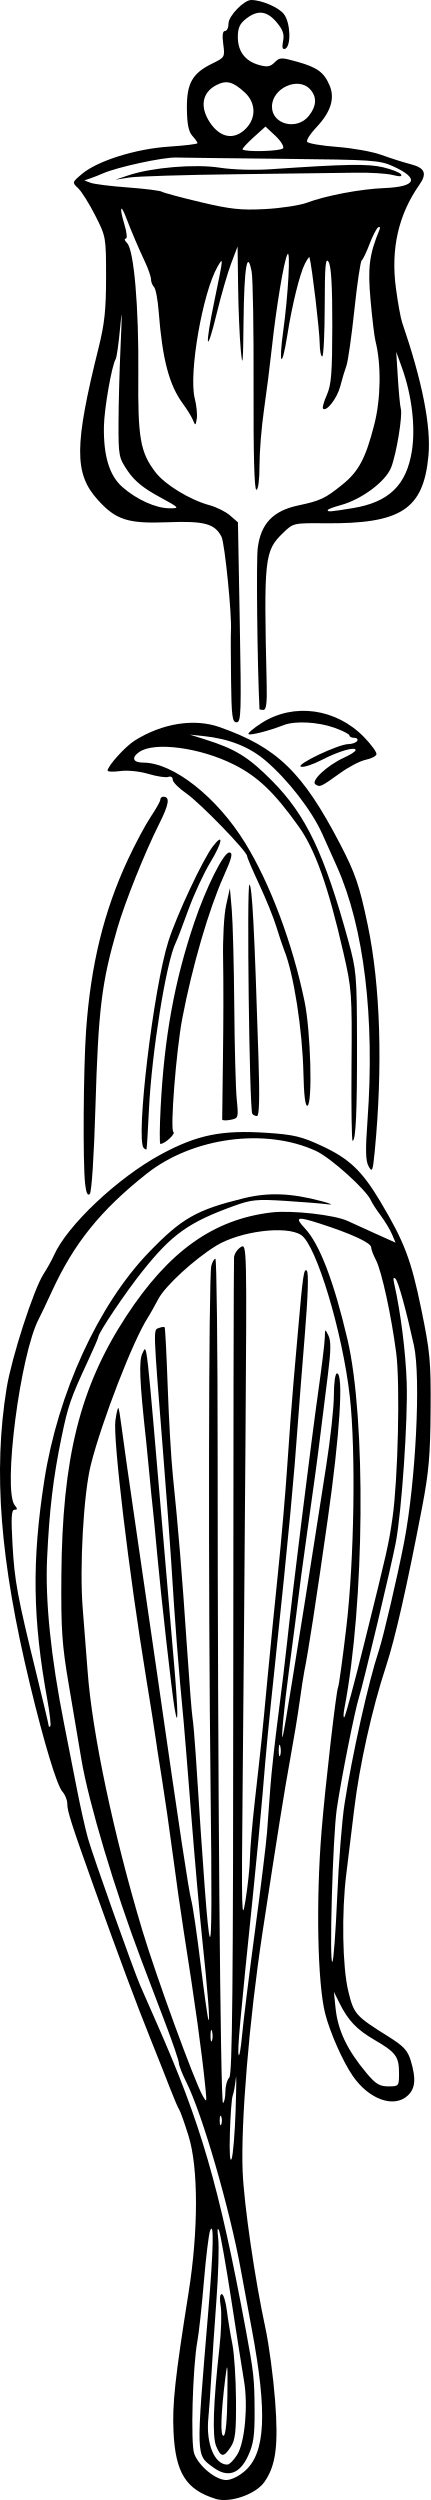
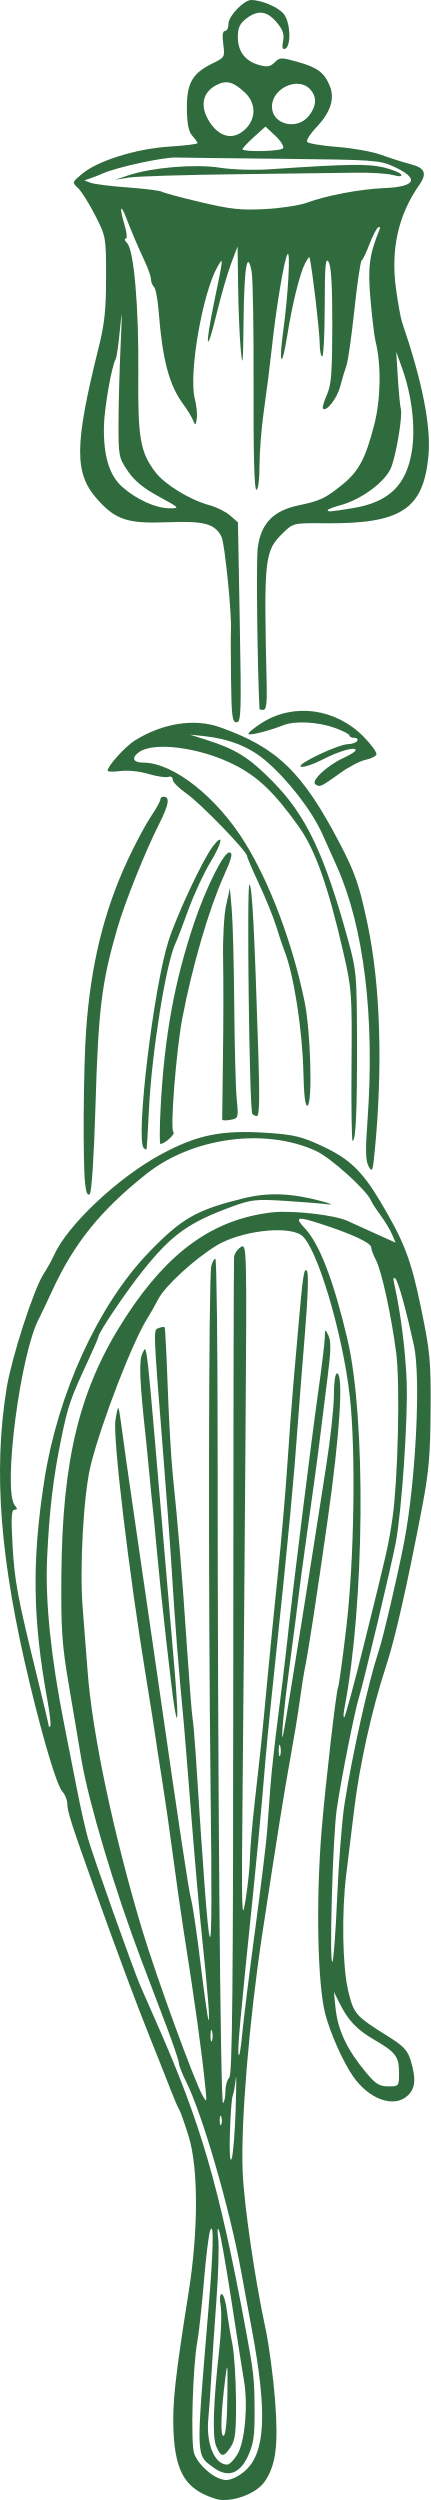
<svg xmlns="http://www.w3.org/2000/svg" width="36.756mm" height="213.363mm" viewBox="0 0 36.756 213.363" version="1.1" id="svg1277">
  <defs id="defs1271" />
  <g id="layer1" transform="translate(-133.8429,26.17338)">
-     <path style="fill:#000000;stroke-width:0.265" d="m 152.245,187.091 c -2.524,-0.782 -3.424,-2.21 -3.593,-5.701 -0.115,-2.377 0.128,-4.626 1.286,-11.906 0.842,-5.294 0.841,-10.642 -0.002,-13.361 -0.339,-1.091 -0.698,-2.103 -0.798,-2.249 -0.101,-0.146 -0.434,-0.919 -0.742,-1.72 -0.307,-0.8 -1.062,-2.705 -1.676,-4.233 -1.219,-3.031 -2.731,-7.085 -4.786,-12.832 -2.003,-5.602 -2.348,-6.678 -2.348,-7.313 0,-0.321 -0.187,-0.79 -0.416,-1.042 -0.467,-0.517 -1.566,-4.148 -2.777,-9.177 -2.548,-10.583 -3.141,-18.123 -1.985,-25.257 0.42,-2.596 2.302,-8.418 3.145,-9.73 0.327,-0.509 0.725,-1.224 0.884,-1.587 1.112,-2.544 5.457,-6.647 9.149,-8.639 3.099,-1.672 5.181,-2.094 9.058,-1.834 2.273,0.152 2.944,0.313 4.68,1.123 2.327,1.085 3.41,2.114 4.966,4.72 2.054,3.441 2.633,4.958 3.498,9.163 0.765,3.717 0.834,4.463 0.805,8.696 -0.026,3.788 -0.156,5.28 -0.715,8.202 -1.306,6.824 -2.312,11.258 -3.088,13.616 -1.194,3.626 -2.269,8.454 -2.72,12.219 -0.224,1.871 -0.527,4.354 -0.673,5.518 -0.409,3.273 -0.33,7.937 0.171,10 0.475,1.957 0.608,2.108 3.414,3.866 1.319,0.827 1.655,1.188 1.918,2.066 0.465,1.551 0.393,2.367 -0.26,2.976 -1.175,1.094 -3.31,0.33 -4.693,-1.681 -0.845,-1.229 -1.945,-3.715 -2.353,-5.32 -0.655,-2.578 -0.793,-9.622 -0.305,-15.61 0.308,-3.778 1.253,-11.988 1.409,-12.241 0.067,-0.108 0.382,-2.398 0.7,-5.09 0.679,-5.743 0.821,-15.079 0.301,-19.711 -0.618,-5.495 -2.862,-12.947 -4.154,-13.793 -1.27,-0.832 -5.228,-0.33 -7.26,0.92 -1.863,1.147 -4.325,3.41 -4.916,4.518 -0.355,0.666 -0.762,1.39 -0.905,1.609 -1.245,1.904 -3.937,8.85 -4.87,12.568 -0.622,2.476 -0.975,8.795 -0.688,12.303 0.137,1.673 0.323,4.055 0.413,5.292 0.382,5.258 2.218,13.963 4.659,22.093 1.188,3.956 4.428,12.846 5.16,14.155 0.347,0.621 0.361,0.58 0.237,-0.661 -0.316,-3.149 -0.847,-6.972 -1.871,-13.494 -0.229,-1.455 -0.642,-4.372 -0.92,-6.482 -0.277,-2.11 -0.698,-5.027 -0.934,-6.482 -0.237,-1.455 -0.481,-3.042 -0.544,-3.526 -0.063,-0.484 -0.419,-2.746 -0.793,-5.027 -1.482,-9.056 -2.84,-20.442 -2.621,-21.965 0.091,-0.632 0.205,-1.108 0.253,-1.058 0.048,0.05 0.167,0.745 0.264,1.546 0.097,0.8 0.647,4.67 1.223,8.599 0.575,3.929 1.396,9.585 1.825,12.568 1.929,13.437 2.686,18.454 2.914,19.315 0.135,0.509 0.491,2.95 0.792,5.424 0.301,2.474 0.602,4.617 0.669,4.763 0.159,0.344 -0.064,-2.529 -0.543,-7.011 -0.21,-1.965 -0.626,-6.668 -0.924,-10.451 -0.298,-3.784 -0.588,-7.355 -0.644,-7.938 -0.453,-4.704 -0.731,-8.275 -1.08,-13.891 -0.086,-1.382 -0.378,-5.312 -0.649,-8.731 -0.89,-11.226 -0.876,-10.835 -0.404,-11.016 0.232,-0.089 0.461,-0.118 0.507,-0.063 0.047,0.054 0.165,2.361 0.263,5.126 0.098,2.765 0.294,6.154 0.437,7.53 0.458,4.434 0.792,8.481 1.18,14.298 0.209,3.129 0.431,5.986 0.495,6.35 0.063,0.364 0.188,1.793 0.277,3.175 1.286,20.003 1.476,20.44 1.268,2.91 -0.204,-17.207 -0.168,-43.711 0.061,-44.624 0.086,-0.341 0.243,-0.62 0.349,-0.62 0.106,-1.3e-5 0.193,7.531 0.193,16.735 0,26.761 0.238,55.462 0.458,55.326 0.112,-0.069 0.203,-0.511 0.203,-0.983 0,-0.472 0.149,-1.006 0.331,-1.189 0.261,-0.261 0.333,-7.611 0.341,-34.912 0.006,-19.019 0.035,-34.82 0.066,-35.112 0.031,-0.292 0.29,-0.678 0.576,-0.857 0.516,-0.322 0.519,-0.177 0.399,16.671 -0.067,9.348 -0.174,22.473 -0.24,29.167 -0.106,10.938 -0.082,11.943 0.242,9.922 0.198,-1.237 0.37,-2.863 0.381,-3.613 0.011,-0.75 0.2,-2.953 0.419,-4.895 0.558,-4.933 0.605,-5.387 1.05,-10.145 0.218,-2.328 0.631,-6.496 0.919,-9.26 0.288,-2.765 0.649,-6.932 0.802,-9.26 0.153,-2.328 0.394,-5.543 0.535,-7.144 0.141,-1.601 0.314,-3.565 0.383,-4.366 0.403,-4.666 0.498,-5.309 0.743,-5.064 0.168,0.168 0.108,2.094 -0.171,5.505 -0.236,2.886 -0.492,6.14 -0.569,7.231 -0.355,5.034 -0.816,9.912 -1.977,20.902 -0.595,5.631 -0.688,6.601 -1.064,11.113 -0.152,1.819 -0.509,5.569 -0.794,8.334 -1.136,11.014 -1.349,13.38 -1.247,13.825 0.058,0.255 0.193,-0.49 0.299,-1.654 0.106,-1.164 0.599,-5.153 1.096,-8.864 0.497,-3.711 0.963,-7.521 1.035,-8.467 0.072,-0.946 0.2,-2.672 0.283,-3.836 0.083,-1.164 0.384,-3.903 0.669,-6.085 0.285,-2.183 0.63,-5.04 0.767,-6.35 0.39,-3.727 2.081,-17.332 2.665,-21.437 0.29,-2.04 0.535,-4.064 0.545,-4.498 0.018,-0.774 0.023,-0.777 0.314,-0.172 0.221,0.46 0.209,1.297 -0.047,3.307 -0.189,1.48 -0.444,3.525 -0.568,4.543 -0.279,2.305 -0.637,4.968 -1.175,8.731 -0.39,2.734 -0.667,4.824 -1.05,7.937 -0.09,0.728 -0.331,2.573 -0.537,4.101 -0.411,3.057 -0.704,6.179 -0.52,5.556 0.064,-0.218 0.419,-2.302 0.788,-4.63 0.369,-2.328 0.846,-5.305 1.06,-6.615 0.214,-1.31 0.571,-3.572 0.794,-5.027 0.223,-1.455 0.701,-4.515 1.061,-6.799 0.36,-2.284 0.655,-4.993 0.655,-6.019 0,-1.068 0.113,-1.866 0.265,-1.866 0.577,0 0.247,5.177 -0.798,12.513 -0.984,6.913 -1.655,11.268 -1.987,12.887 -0.074,0.364 -0.257,1.554 -0.407,2.646 -0.149,1.091 -0.502,3.235 -0.784,4.763 -0.472,2.558 -1.145,6.775 -2.387,14.949 -1.13,7.436 -1.859,16.237 -1.688,20.373 0.117,2.82 1.049,9.223 1.945,13.361 0.299,1.382 0.67,4.159 0.824,6.171 0.294,3.844 0.067,5.564 -0.919,6.958 -0.745,1.053 -2.945,1.812 -4.161,1.436 z m 2.501,-2.381 c 1.753,-1.54 1.921,-4.93 0.596,-12.051 -0.379,-2.037 -0.797,-4.299 -0.929,-5.027 -0.957,-5.287 -3.298,-13.365 -4.663,-16.095 -0.352,-0.703 -0.639,-1.437 -0.639,-1.63 0,-0.193 -0.49,-1.642 -1.088,-3.219 -0.598,-1.577 -1.54,-4.059 -2.093,-5.514 -2.276,-5.995 -4.532,-13.537 -5.142,-17.198 -0.218,-1.31 -0.701,-4.167 -1.072,-6.35 -0.583,-3.431 -0.67,-4.686 -0.636,-9.26 0.073,-10.11 1.579,-16.151 5.534,-22.204 3.617,-5.536 7.424,-8.26 12.374,-8.856 1.736,-0.209 5.422,0.202 6.539,0.73 0.293,0.138 1.33,0.61 2.304,1.049 l 1.771,0.797 -0.299,-0.707 c -0.164,-0.389 -0.604,-1.118 -0.977,-1.622 -0.373,-0.503 -0.738,-1.065 -0.81,-1.247 -0.351,-0.88 -3.433,-3.665 -4.704,-4.251 -4.331,-1.998 -10.53,-1.163 -14.454,1.945 -3.929,3.113 -6.193,5.922 -8.079,10.024 -0.468,1.019 -0.968,2.07 -1.11,2.335 -1.594,2.981 -3.107,14.685 -2.061,15.945 0.239,0.288 0.232,0.373 -0.028,0.373 -0.263,0 -0.301,0.652 -0.169,2.977 0.177,3.131 0.404,4.357 2.063,11.124 0.563,2.298 1.025,4.253 1.025,4.344 0,0.091 0.061,0.104 0.135,0.03 0.074,-0.074 -0.037,-1.076 -0.246,-2.227 -1.262,-6.929 -1.332,-11.881 -0.263,-18.761 1.155,-7.435 4.618,-14.991 8.914,-19.447 2.817,-2.922 4.066,-3.634 8.111,-4.626 2.106,-0.516 4.042,-0.443 6.633,0.249 0.828,0.221 1.056,0.337 0.529,0.268 -0.509,-0.067 -2.144,-0.198 -3.632,-0.293 -2.41,-0.153 -2.887,-0.106 -4.366,0.429 -3.867,1.4 -5.291,2.414 -7.802,5.56 -1.458,1.826 -3.78,5.283 -3.78,5.627 0,0.08 -0.406,1.02 -0.902,2.088 -1.469,3.163 -1.681,3.778 -2.241,6.494 -0.707,3.433 -1.034,6.176 -1.226,10.299 -0.17,3.641 0.322,8.443 1.447,14.121 0.303,1.528 0.794,4.028 1.091,5.556 0.297,1.528 0.724,3.433 0.949,4.233 0.414,1.477 3.837,11.115 4.463,12.568 0.188,0.437 0.817,1.869 1.397,3.184 3.786,8.577 5.317,13.843 7.609,26.185 0.683,3.678 0.738,4.174 0.752,6.879 0.012,2.162 -0.089,2.871 -0.551,3.876 -0.718,1.563 -1.743,1.906 -2.974,0.996 -1.495,-1.106 -1.482,-0.677 -0.426,-13.338 0.44,-5.276 0.496,-7.731 0.156,-6.879 -0.116,0.291 -0.356,2.256 -0.533,4.366 -0.177,2.11 -0.424,4.374 -0.547,5.03 -0.409,2.171 -0.598,8.794 -0.276,9.654 0.396,1.056 1.823,2.233 2.716,2.242 0.426,0.004 1.081,-0.311 1.608,-0.774 z m -0.651,-1.401 c 0.644,-1.048 0.93,-4.182 0.574,-6.284 -0.136,-0.8 -0.622,-3.896 -1.08,-6.879 -0.458,-2.983 -0.931,-5.662 -1.052,-5.953 -0.135,-0.328 -0.162,-0.066 -0.071,0.691 0.081,0.671 0.015,2.993 -0.146,5.159 -0.161,2.167 -0.357,5.07 -0.434,6.453 -0.077,1.382 -0.195,3.049 -0.261,3.704 -0.217,2.161 0.519,3.969 1.617,3.969 0.179,0 0.562,-0.387 0.853,-0.86 z m -1.804,-0.717 c -0.343,-0.828 -0.247,-3.679 0.284,-8.442 0.152,-1.363 0.198,-2.941 0.103,-3.506 -0.105,-0.621 -0.07,-1.027 0.089,-1.027 0.145,0 0.34,0.625 0.435,1.389 0.095,0.764 0.304,2.044 0.466,2.844 0.162,0.8 0.304,2.949 0.316,4.774 0.018,2.757 -0.057,3.44 -0.447,4.035 -0.599,0.915 -0.845,0.902 -1.246,-0.067 z m 0.959,-4.266 c 0.032,-2.793 0.005,-3.028 -0.176,-1.566 -0.388,3.136 -0.444,5.045 -0.143,4.945 0.177,-0.059 0.296,-1.321 0.319,-3.379 z m 0.704,-24.487 c 0.066,-2.018 0.071,-3.193 0.012,-2.611 -0.059,0.582 -0.178,1.237 -0.264,1.455 -0.086,0.218 -0.193,1.647 -0.238,3.175 -0.051,1.723 0.004,2.564 0.145,2.214 0.125,-0.31 0.281,-2.215 0.347,-4.233 z m -1.227,0.63 c -0.073,-0.182 -0.133,-0.033 -0.133,0.331 0,0.364 0.06,0.513 0.133,0.331 0.073,-0.182 0.073,-0.48 0,-0.661 z m 15.171,-3.72 c 0,-1.4 -0.273,-1.769 -2.093,-2.826 -1.521,-0.884 -2.251,-1.654 -3.002,-3.168 l -0.465,-0.936 0.141,1.374 c 0.196,1.914 0.986,3.577 2.633,5.548 0.792,0.947 1.12,1.148 1.873,1.148 0.9,0 0.913,-0.017 0.913,-1.14 z m -15.956,-3.551 c -0.067,-0.257 -0.126,-0.111 -0.132,0.326 -0.005,0.437 0.05,0.647 0.122,0.468 0.072,-0.179 0.077,-0.536 0.01,-0.794 z m 10.68,-11.496 c 0.126,-2.957 0.406,-6.508 0.621,-7.89 0.664,-4.262 2.05,-10.467 2.926,-13.097 0.388,-1.165 1.6,-6.357 2.161,-9.26 0.997,-5.156 1.442,-14.057 0.84,-16.801 -0.658,-2.999 -1.336,-5.458 -1.57,-5.689 -0.181,-0.178 -0.22,-0.049 -0.118,0.397 0.55,2.419 0.985,5.858 1.071,8.467 0.104,3.177 -0.421,10.894 -0.928,13.626 -0.337,1.818 -2.766,12.036 -3.145,13.229 -0.358,1.13 -1.53,7.022 -1.894,9.525 -0.343,2.359 -0.657,13.331 -0.374,13.05 0.1,-0.099 0.284,-2.599 0.41,-5.556 z m -4.859,-12.846 c -0.067,-0.257 -0.126,-0.111 -0.132,0.326 -0.005,0.437 0.05,0.647 0.122,0.468 0.072,-0.179 0.077,-0.536 0.01,-0.794 z m 7.213,-8.96 c 1.945,-7.837 2.043,-8.275 2.369,-10.558 0.468,-3.282 0.651,-11.438 0.315,-14.023 -0.421,-3.24 -1.244,-7.014 -1.735,-7.955 -0.223,-0.427 -0.406,-0.911 -0.406,-1.077 -0.002,-0.386 -1.664,-1.156 -4.403,-2.039 -1.941,-0.626 -2.159,-0.552 -1.246,0.422 1.245,1.326 2.462,4.502 3.625,9.459 1.595,6.796 1.466,22.544 -0.257,31.485 -0.098,0.509 -0.101,0.855 -0.005,0.769 0.095,-0.086 0.88,-3.003 1.743,-6.482 z m -16.243,5.674 c -0.234,-1.387 -1.152,-9.545 -1.47,-13.058 -0.158,-1.746 -0.33,-3.532 -0.382,-3.969 -0.052,-0.437 -0.177,-1.687 -0.277,-2.778 -0.1,-1.091 -0.228,-2.401 -0.284,-2.91 -0.573,-5.209 -0.643,-6.92 -0.308,-7.56 0.379,-0.724 0.266,-1.744 1.775,15.894 0.299,3.492 0.711,8.312 0.917,10.711 0.352,4.11 0.364,5.66 0.028,3.67 z m -7.626,-44.719 c -0.201,-1.787 -0.148,-9.821 0.086,-13.108 0.398,-5.594 1.516,-10.154 3.571,-14.567 0.628,-1.348 1.506,-2.991 1.951,-3.651 0.446,-0.66 0.81,-1.314 0.81,-1.452 0,-0.138 0.112,-0.251 0.249,-0.251 0.596,0 0.504,0.624 -0.34,2.304 -1.228,2.444 -2.93,6.694 -3.581,8.941 -1.345,4.644 -1.616,6.867 -1.867,15.297 -0.124,4.177 -0.322,7.206 -0.481,7.365 -0.184,0.184 -0.311,-0.097 -0.399,-0.877 z m 24.197,-1.481 c -0.262,-0.464 -0.283,-1.356 -0.094,-3.969 0.632,-8.725 -0.305,-16.462 -2.617,-21.626 -0.261,-0.582 -0.821,-1.832 -1.245,-2.778 -0.894,-1.995 -2.926,-4.62 -4.84,-6.254 -1.382,-1.179 -3.104,-1.863 -5.278,-2.095 l -1.191,-0.127 1.323,0.417 c 2.59,0.816 3.712,1.513 5.735,3.563 2.874,2.912 4.431,6.188 6.474,13.624 0.69,2.512 0.728,2.948 0.741,8.599 0.014,5.896 -0.1,8.467 -0.376,8.467 -0.079,0 -0.121,-2.887 -0.093,-6.416 0.048,-6.183 0.022,-6.534 -0.696,-9.662 -1.304,-5.679 -2.399,-8.764 -3.816,-10.753 -2.067,-2.9 -3.486,-4.258 -5.522,-5.281 -2.892,-1.454 -6.798,-1.973 -8.081,-1.074 -0.701,0.491 -0.542,0.908 0.348,0.908 2.553,0 6.279,2.939 8.688,6.854 2.138,3.474 4.05,8.577 5.072,13.534 0.525,2.549 0.695,8.739 0.243,8.895 -0.181,0.062 -0.3,-0.902 -0.34,-2.753 -0.081,-3.719 -0.833,-8.534 -1.642,-10.522 -0.119,-0.291 -0.417,-1.184 -0.663,-1.984 -0.246,-0.8 -0.909,-2.44 -1.474,-3.643 -0.565,-1.203 -1.027,-2.285 -1.027,-2.403 0,-0.401 -4.022,-4.548 -5.19,-5.352 -0.638,-0.439 -1.16,-0.967 -1.16,-1.174 0,-0.213 -0.16,-0.314 -0.37,-0.234 -0.204,0.078 -0.966,-0.035 -1.694,-0.251 -0.763,-0.227 -1.784,-0.332 -2.408,-0.248 -0.596,0.08 -1.084,0.064 -1.084,-0.036 0,-0.394 1.504,-2.06 2.32,-2.571 2.357,-1.475 5.075,-1.904 7.238,-1.143 4.914,1.731 7.092,3.845 10.284,9.978 1.299,2.496 1.653,3.536 2.363,6.934 1.079,5.167 1.291,12.106 0.589,19.325 -0.163,1.68 -0.211,1.796 -0.518,1.253 z M 146.113,71.809 c -0.718,-0.718 0.831,-13.695 2.111,-17.683 0.715,-2.229 2.94,-6.971 3.784,-8.066 0.957,-1.242 0.82,-0.343 -0.205,1.347 -0.564,0.93 -1.413,2.763 -1.887,4.073 -0.474,1.31 -0.957,2.572 -1.075,2.805 -0.805,1.596 -2.059,9.413 -2.287,14.26 -0.086,1.819 -0.18,3.337 -0.21,3.373 -0.03,0.036 -0.133,-0.013 -0.23,-0.11 z m 1.44,-3.461 c 0.312,-6.019 1.174,-10.764 2.872,-15.796 0.997,-2.954 2.499,-5.967 2.976,-5.967 0.345,0 0.243,0.438 -0.477,2.043 -1.258,2.807 -2.684,7.709 -3.523,12.112 -0.518,2.719 -1.052,9.508 -0.762,9.69 0.227,0.143 -0.725,1.026 -1.108,1.026 -0.077,1.74e-4 -0.067,-1.399 0.021,-3.109 z m 5.253,1.021 c -0.006,-0.089 0.024,-2.483 0.066,-5.321 0.042,-2.838 0.047,-6.588 0.012,-8.334 -0.036,-1.78 0.076,-3.814 0.257,-4.63 l 0.322,-1.455 0.161,1.852 c 0.088,1.019 0.184,4.71 0.212,8.202 0.028,3.493 0.123,7.077 0.211,7.967 0.156,1.586 0.146,1.619 -0.535,1.749 -0.382,0.073 -0.699,0.06 -0.705,-0.029 z m 2.568,-0.492 c -0.248,-0.411 -0.487,-19.705 -0.242,-19.554 0.235,0.145 0.419,3.677 0.77,14.791 0.109,3.439 0.07,4.961 -0.126,4.961 -0.155,0 -0.336,-0.089 -0.402,-0.198 z m 5.398,-28.101 c -0.45,-0.278 0.983,-1.626 2.43,-2.285 0.546,-0.249 0.992,-0.536 0.992,-0.64 0,-0.335 -1.422,0.072 -2.869,0.823 -0.778,0.403 -1.588,0.666 -1.801,0.584 -0.466,-0.179 3.201,-1.92 4.059,-1.928 0.319,-0.003 0.653,-0.124 0.743,-0.269 0.09,-0.146 -0.022,-0.265 -0.249,-0.265 -0.227,0 -0.412,-0.091 -0.412,-0.202 0,-0.111 -0.582,-0.409 -1.292,-0.661 -1.403,-0.498 -3.352,-0.599 -4.318,-0.222 -1.264,0.493 -2.865,0.902 -3,0.766 -0.078,-0.078 0.429,-0.505 1.126,-0.951 2.73,-1.745 6.346,-1.244 8.73,1.209 0.636,0.654 1.113,1.32 1.06,1.479 -0.053,0.159 -0.467,0.365 -0.92,0.457 -0.453,0.093 -1.396,0.578 -2.097,1.079 -1.766,1.263 -1.785,1.272 -2.182,1.026 z m -7.209,-8.941 c -0.026,-2.001 -0.031,-3.876 -0.011,-4.167 0.09,-1.33 -0.525,-7.473 -0.803,-8.026 -0.564,-1.122 -1.474,-1.368 -4.61,-1.244 -3.382,0.133 -4.404,-0.196 -5.957,-1.918 -2.022,-2.243 -2.006,-4.622 0.087,-13.021 0.498,-2 0.626,-3.219 0.626,-5.968 0,-3.423 -0.008,-3.471 -0.925,-5.276 -0.509,-1.002 -1.164,-2.047 -1.455,-2.323 -0.528,-0.5 -0.527,-0.504 0.332,-1.227 1.326,-1.117 4.601,-2.142 7.428,-2.325 1.334,-0.086 2.425,-0.219 2.425,-0.296 0,-0.076 -0.199,-0.359 -0.443,-0.628 -0.319,-0.352 -0.449,-1.001 -0.463,-2.315 -0.024,-2.159 0.462,-3.022 2.167,-3.852 1.068,-0.52 1.084,-0.549 0.935,-1.654 -0.101,-0.752 -0.052,-1.124 0.149,-1.124 0.165,0 0.301,-0.287 0.301,-0.638 0,-0.642 1.321,-2.009 1.939,-2.006 0.895,0.004 2.332,0.624 2.787,1.202 0.573,0.729 0.636,2.787 0.09,2.968 -0.214,0.071 -0.264,-0.137 -0.159,-0.663 0.117,-0.587 -0.013,-0.964 -0.555,-1.609 -0.828,-0.984 -1.619,-1.073 -2.61,-0.294 -0.536,0.421 -0.697,0.782 -0.697,1.558 0,1.226 0.622,2.048 1.8,2.381 0.705,0.199 0.964,0.156 1.34,-0.219 0.434,-0.434 0.563,-0.438 1.934,-0.052 1.723,0.485 2.29,0.904 2.767,2.045 0.459,1.099 0.079,2.269 -1.159,3.571 -0.507,0.533 -0.852,1.081 -0.767,1.218 0.085,0.137 1.238,0.332 2.563,0.432 1.325,0.1 3.025,0.407 3.779,0.683 0.753,0.276 1.876,0.632 2.494,0.793 1.229,0.319 1.421,0.789 0.727,1.78 -1.773,2.532 -2.433,5.45 -1.987,8.793 0.166,1.247 0.404,2.564 0.529,2.928 1.722,5.025 2.482,8.873 2.248,11.377 -0.428,4.581 -2.326,5.823 -8.807,5.766 -2.722,-0.024 -2.726,-0.023 -3.601,0.825 -1.589,1.54 -1.65,2.102 -1.398,12.922 0.037,1.597 -0.038,2.183 -0.28,2.183 -0.182,-1.9e-5 -0.332,-0.03 -0.334,-0.066 -0.187,-3.81 -0.284,-12.674 -0.151,-13.742 0.261,-2.087 1.306,-3.187 3.461,-3.644 1.891,-0.401 2.297,-0.592 3.777,-1.789 1.382,-1.117 1.973,-2.232 2.713,-5.124 0.561,-2.19 0.601,-5.132 0.097,-7.121 -0.092,-0.364 -0.281,-1.94 -0.42,-3.503 -0.247,-2.783 -0.109,-3.868 0.763,-5.992 0.083,-0.203 0.034,-0.296 -0.109,-0.207 -0.143,0.088 -0.475,0.73 -0.738,1.426 -0.263,0.696 -0.564,1.325 -0.67,1.398 -0.106,0.073 -0.387,1.978 -0.626,4.233 -0.239,2.256 -0.544,4.399 -0.68,4.762 -0.135,0.364 -0.37,1.149 -0.522,1.744 -0.259,1.017 -1.177,2.208 -1.474,1.911 -0.074,-0.074 0.073,-0.599 0.326,-1.167 0.382,-0.858 0.461,-1.859 0.467,-5.928 0.004,-3.395 -0.092,-5.057 -0.316,-5.424 -0.263,-0.43 -0.324,0.273 -0.331,3.77 -0.004,2.365 -0.101,4.299 -0.213,4.299 -0.113,0 -0.21,-0.506 -0.216,-1.124 -0.01,-1.093 -0.655,-6.541 -0.87,-7.342 -0.019,-0.073 -0.192,0.167 -0.383,0.534 -0.444,0.85 -1.102,3.52 -1.516,6.147 -0.457,2.9 -0.751,2.558 -0.342,-0.397 0.423,-3.057 0.64,-7.045 0.355,-6.534 -0.287,0.515 -0.953,4.51 -1.322,7.924 -0.165,1.528 -0.47,3.944 -0.679,5.368 -0.208,1.425 -0.379,3.538 -0.379,4.696 0,1.247 -0.109,2.106 -0.268,2.106 -0.176,0 -0.258,-3.01 -0.239,-8.797 0.016,-4.839 -0.057,-9.256 -0.163,-9.816 -0.374,-1.98 -0.644,-0.341 -0.692,4.193 -0.038,3.666 -0.082,4.131 -0.234,2.514 -0.103,-1.091 -0.207,-3.532 -0.231,-5.424 l -0.044,-3.44 -0.55,1.455 c -0.302,0.8 -0.853,2.705 -1.224,4.233 -0.904,3.725 -1.043,3 -0.202,-1.059 0.776,-3.744 0.78,-3.79 0.27,-2.91 -1.278,2.207 -2.482,9.138 -1.953,11.239 0.156,0.62 0.235,1.411 0.175,1.757 -0.103,0.596 -0.12,0.601 -0.327,0.1 -0.12,-0.291 -0.505,-0.917 -0.855,-1.391 -1.177,-1.591 -1.756,-3.795 -2.068,-7.864 -0.078,-1.016 -0.257,-1.962 -0.399,-2.103 -0.141,-0.141 -0.257,-0.434 -0.257,-0.65 0,-0.216 -0.226,-0.877 -0.503,-1.468 -0.601,-1.286 -1.167,-2.613 -1.618,-3.796 -0.482,-1.264 -0.588,-0.881 -0.154,0.56 0.217,0.723 0.265,1.234 0.114,1.234 -0.142,0 -0.087,0.171 0.122,0.38 0.584,0.584 1.004,5.468 0.956,11.13 -0.046,5.519 0.162,6.715 1.467,8.427 0.805,1.055 2.944,2.361 4.596,2.806 0.603,0.162 1.399,0.559 1.768,0.881 l 0.672,0.586 0.156,8.533 c 0.142,7.739 0.117,8.533 -0.271,8.533 -0.37,0 -0.433,-0.487 -0.474,-3.638 z M 163.922,17.199 c 3.112,-0.505 4.617,-1.959 5.076,-4.904 0.316,-2.029 -0.009,-4.747 -0.845,-7.069 l -0.494,-1.372 0.141,2.249 c 0.077,1.237 0.189,2.404 0.248,2.594 0.175,0.56 -0.376,3.911 -0.829,5.042 -0.481,1.201 -2.531,2.722 -4.317,3.203 -0.6,0.162 -1.091,0.349 -1.091,0.416 0,0.169 0.16,0.157 2.11,-0.16 z m -16.53,-0.997 c -1.321,-0.718 -2.08,-1.343 -2.646,-2.179 -0.764,-1.128 -0.794,-1.281 -0.788,-4.083 0.003,-1.601 0.086,-4.637 0.183,-6.747 0.128,-2.777 0.116,-3.166 -0.045,-1.408 -0.122,1.335 -0.292,2.543 -0.379,2.683 -0.335,0.542 -0.979,4.228 -1.005,5.754 -0.043,2.523 0.467,4.197 1.578,5.172 1.225,1.076 2.857,1.811 4.027,1.813 0.895,0.002 0.864,-0.032 -0.926,-1.005 z m 12.649,-25.077 c 1.636,-0.611 4.568,-1.165 6.6,-1.247 2.738,-0.111 3.028,-0.819 0.76,-1.854 -1.143,-0.522 -1.745,-0.563 -9.292,-0.641 -4.438,-0.045 -8.606,-0.096 -9.26,-0.112 -1.11,-0.028 -5.024,0.824 -6.218,1.353 -0.291,0.129 -0.767,0.317 -1.058,0.417 l -0.529,0.183 0.529,0.203 c 0.291,0.112 1.72,0.291 3.175,0.398 1.455,0.107 2.765,0.271 2.91,0.364 0.146,0.093 1.634,0.494 3.307,0.89 2.552,0.605 3.44,0.7 5.505,0.591 1.354,-0.072 2.962,-0.317 3.572,-0.545 z M 144.796,-11.208 c 2.013,-0.675 5.684,-0.983 7.804,-0.654 1.096,0.17 2.948,0.228 4.31,0.134 6.477,-0.445 8.342,-0.477 9.644,-0.164 0.739,0.177 1.422,0.448 1.517,0.602 0.118,0.192 -0.11,0.207 -0.728,0.049 -0.496,-0.127 -1.913,-0.214 -3.15,-0.193 -1.237,0.021 -5.821,0.08 -10.186,0.131 -4.366,0.051 -8.473,0.177 -9.128,0.28 l -1.191,0.187 z m 13.207,-2.312 c 0.097,-0.156 -0.202,-0.637 -0.663,-1.068 l -0.839,-0.784 -1.026,0.927 c -0.564,0.51 -0.983,0.971 -0.929,1.024 0.243,0.243 3.3,0.155 3.457,-0.099 z m -3.191,-1.663 c 0.911,-0.911 0.878,-2.216 -0.078,-3.099 -1.007,-0.93 -1.565,-1.074 -2.432,-0.625 -1.209,0.625 -1.422,1.855 -0.551,3.176 0.876,1.329 2.067,1.542 3.061,0.548 z m 5.393,-1.106 c 0.662,-0.841 0.699,-1.608 0.11,-2.259 -1.014,-1.121 -3.252,-0.111 -3.262,1.471 -0.009,1.531 2.143,2.069 3.151,0.787 z" id="path1293" />
+     <path style="fill:#2F6B3C;stroke-width:0.265" d="m 152.245,187.091 c -2.524,-0.782 -3.424,-2.21 -3.593,-5.701 -0.115,-2.377 0.128,-4.626 1.286,-11.906 0.842,-5.294 0.841,-10.642 -0.002,-13.361 -0.339,-1.091 -0.698,-2.103 -0.798,-2.249 -0.101,-0.146 -0.434,-0.919 -0.742,-1.72 -0.307,-0.8 -1.062,-2.705 -1.676,-4.233 -1.219,-3.031 -2.731,-7.085 -4.786,-12.832 -2.003,-5.602 -2.348,-6.678 -2.348,-7.313 0,-0.321 -0.187,-0.79 -0.416,-1.042 -0.467,-0.517 -1.566,-4.148 -2.777,-9.177 -2.548,-10.583 -3.141,-18.123 -1.985,-25.257 0.42,-2.596 2.302,-8.418 3.145,-9.73 0.327,-0.509 0.725,-1.224 0.884,-1.587 1.112,-2.544 5.457,-6.647 9.149,-8.639 3.099,-1.672 5.181,-2.094 9.058,-1.834 2.273,0.152 2.944,0.313 4.68,1.123 2.327,1.085 3.41,2.114 4.966,4.72 2.054,3.441 2.633,4.958 3.498,9.163 0.765,3.717 0.834,4.463 0.805,8.696 -0.026,3.788 -0.156,5.28 -0.715,8.202 -1.306,6.824 -2.312,11.258 -3.088,13.616 -1.194,3.626 -2.269,8.454 -2.72,12.219 -0.224,1.871 -0.527,4.354 -0.673,5.518 -0.409,3.273 -0.33,7.937 0.171,10 0.475,1.957 0.608,2.108 3.414,3.866 1.319,0.827 1.655,1.188 1.918,2.066 0.465,1.551 0.393,2.367 -0.26,2.976 -1.175,1.094 -3.31,0.33 -4.693,-1.681 -0.845,-1.229 -1.945,-3.715 -2.353,-5.32 -0.655,-2.578 -0.793,-9.622 -0.305,-15.61 0.308,-3.778 1.253,-11.988 1.409,-12.241 0.067,-0.108 0.382,-2.398 0.7,-5.09 0.679,-5.743 0.821,-15.079 0.301,-19.711 -0.618,-5.495 -2.862,-12.947 -4.154,-13.793 -1.27,-0.832 -5.228,-0.33 -7.26,0.92 -1.863,1.147 -4.325,3.41 -4.916,4.518 -0.355,0.666 -0.762,1.39 -0.905,1.609 -1.245,1.904 -3.937,8.85 -4.87,12.568 -0.622,2.476 -0.975,8.795 -0.688,12.303 0.137,1.673 0.323,4.055 0.413,5.292 0.382,5.258 2.218,13.963 4.659,22.093 1.188,3.956 4.428,12.846 5.16,14.155 0.347,0.621 0.361,0.58 0.237,-0.661 -0.316,-3.149 -0.847,-6.972 -1.871,-13.494 -0.229,-1.455 -0.642,-4.372 -0.92,-6.482 -0.277,-2.11 -0.698,-5.027 -0.934,-6.482 -0.237,-1.455 -0.481,-3.042 -0.544,-3.526 -0.063,-0.484 -0.419,-2.746 -0.793,-5.027 -1.482,-9.056 -2.84,-20.442 -2.621,-21.965 0.091,-0.632 0.205,-1.108 0.253,-1.058 0.048,0.05 0.167,0.745 0.264,1.546 0.097,0.8 0.647,4.67 1.223,8.599 0.575,3.929 1.396,9.585 1.825,12.568 1.929,13.437 2.686,18.454 2.914,19.315 0.135,0.509 0.491,2.95 0.792,5.424 0.301,2.474 0.602,4.617 0.669,4.763 0.159,0.344 -0.064,-2.529 -0.543,-7.011 -0.21,-1.965 -0.626,-6.668 -0.924,-10.451 -0.298,-3.784 -0.588,-7.355 -0.644,-7.938 -0.453,-4.704 -0.731,-8.275 -1.08,-13.891 -0.086,-1.382 -0.378,-5.312 -0.649,-8.731 -0.89,-11.226 -0.876,-10.835 -0.404,-11.016 0.232,-0.089 0.461,-0.118 0.507,-0.063 0.047,0.054 0.165,2.361 0.263,5.126 0.098,2.765 0.294,6.154 0.437,7.53 0.458,4.434 0.792,8.481 1.18,14.298 0.209,3.129 0.431,5.986 0.495,6.35 0.063,0.364 0.188,1.793 0.277,3.175 1.286,20.003 1.476,20.44 1.268,2.91 -0.204,-17.207 -0.168,-43.711 0.061,-44.624 0.086,-0.341 0.243,-0.62 0.349,-0.62 0.106,-1.3e-5 0.193,7.531 0.193,16.735 0,26.761 0.238,55.462 0.458,55.326 0.112,-0.069 0.203,-0.511 0.203,-0.983 0,-0.472 0.149,-1.006 0.331,-1.189 0.261,-0.261 0.333,-7.611 0.341,-34.912 0.006,-19.019 0.035,-34.82 0.066,-35.112 0.031,-0.292 0.29,-0.678 0.576,-0.857 0.516,-0.322 0.519,-0.177 0.399,16.671 -0.067,9.348 -0.174,22.473 -0.24,29.167 -0.106,10.938 -0.082,11.943 0.242,9.922 0.198,-1.237 0.37,-2.863 0.381,-3.613 0.011,-0.75 0.2,-2.953 0.419,-4.895 0.558,-4.933 0.605,-5.387 1.05,-10.145 0.218,-2.328 0.631,-6.496 0.919,-9.26 0.288,-2.765 0.649,-6.932 0.802,-9.26 0.153,-2.328 0.394,-5.543 0.535,-7.144 0.141,-1.601 0.314,-3.565 0.383,-4.366 0.403,-4.666 0.498,-5.309 0.743,-5.064 0.168,0.168 0.108,2.094 -0.171,5.505 -0.236,2.886 -0.492,6.14 -0.569,7.231 -0.355,5.034 -0.816,9.912 -1.977,20.902 -0.595,5.631 -0.688,6.601 -1.064,11.113 -0.152,1.819 -0.509,5.569 -0.794,8.334 -1.136,11.014 -1.349,13.38 -1.247,13.825 0.058,0.255 0.193,-0.49 0.299,-1.654 0.106,-1.164 0.599,-5.153 1.096,-8.864 0.497,-3.711 0.963,-7.521 1.035,-8.467 0.072,-0.946 0.2,-2.672 0.283,-3.836 0.083,-1.164 0.384,-3.903 0.669,-6.085 0.285,-2.183 0.63,-5.04 0.767,-6.35 0.39,-3.727 2.081,-17.332 2.665,-21.437 0.29,-2.04 0.535,-4.064 0.545,-4.498 0.018,-0.774 0.023,-0.777 0.314,-0.172 0.221,0.46 0.209,1.297 -0.047,3.307 -0.189,1.48 -0.444,3.525 -0.568,4.543 -0.279,2.305 -0.637,4.968 -1.175,8.731 -0.39,2.734 -0.667,4.824 -1.05,7.937 -0.09,0.728 -0.331,2.573 -0.537,4.101 -0.411,3.057 -0.704,6.179 -0.52,5.556 0.064,-0.218 0.419,-2.302 0.788,-4.63 0.369,-2.328 0.846,-5.305 1.06,-6.615 0.214,-1.31 0.571,-3.572 0.794,-5.027 0.223,-1.455 0.701,-4.515 1.061,-6.799 0.36,-2.284 0.655,-4.993 0.655,-6.019 0,-1.068 0.113,-1.866 0.265,-1.866 0.577,0 0.247,5.177 -0.798,12.513 -0.984,6.913 -1.655,11.268 -1.987,12.887 -0.074,0.364 -0.257,1.554 -0.407,2.646 -0.149,1.091 -0.502,3.235 -0.784,4.763 -0.472,2.558 -1.145,6.775 -2.387,14.949 -1.13,7.436 -1.859,16.237 -1.688,20.373 0.117,2.82 1.049,9.223 1.945,13.361 0.299,1.382 0.67,4.159 0.824,6.171 0.294,3.844 0.067,5.564 -0.919,6.958 -0.745,1.053 -2.945,1.812 -4.161,1.436 z m 2.501,-2.381 c 1.753,-1.54 1.921,-4.93 0.596,-12.051 -0.379,-2.037 -0.797,-4.299 -0.929,-5.027 -0.957,-5.287 -3.298,-13.365 -4.663,-16.095 -0.352,-0.703 -0.639,-1.437 -0.639,-1.63 0,-0.193 -0.49,-1.642 -1.088,-3.219 -0.598,-1.577 -1.54,-4.059 -2.093,-5.514 -2.276,-5.995 -4.532,-13.537 -5.142,-17.198 -0.218,-1.31 -0.701,-4.167 -1.072,-6.35 -0.583,-3.431 -0.67,-4.686 -0.636,-9.26 0.073,-10.11 1.579,-16.151 5.534,-22.204 3.617,-5.536 7.424,-8.26 12.374,-8.856 1.736,-0.209 5.422,0.202 6.539,0.73 0.293,0.138 1.33,0.61 2.304,1.049 l 1.771,0.797 -0.299,-0.707 c -0.164,-0.389 -0.604,-1.118 -0.977,-1.622 -0.373,-0.503 -0.738,-1.065 -0.81,-1.247 -0.351,-0.88 -3.433,-3.665 -4.704,-4.251 -4.331,-1.998 -10.53,-1.163 -14.454,1.945 -3.929,3.113 -6.193,5.922 -8.079,10.024 -0.468,1.019 -0.968,2.07 -1.11,2.335 -1.594,2.981 -3.107,14.685 -2.061,15.945 0.239,0.288 0.232,0.373 -0.028,0.373 -0.263,0 -0.301,0.652 -0.169,2.977 0.177,3.131 0.404,4.357 2.063,11.124 0.563,2.298 1.025,4.253 1.025,4.344 0,0.091 0.061,0.104 0.135,0.03 0.074,-0.074 -0.037,-1.076 -0.246,-2.227 -1.262,-6.929 -1.332,-11.881 -0.263,-18.761 1.155,-7.435 4.618,-14.991 8.914,-19.447 2.817,-2.922 4.066,-3.634 8.111,-4.626 2.106,-0.516 4.042,-0.443 6.633,0.249 0.828,0.221 1.056,0.337 0.529,0.268 -0.509,-0.067 -2.144,-0.198 -3.632,-0.293 -2.41,-0.153 -2.887,-0.106 -4.366,0.429 -3.867,1.4 -5.291,2.414 -7.802,5.56 -1.458,1.826 -3.78,5.283 -3.78,5.627 0,0.08 -0.406,1.02 -0.902,2.088 -1.469,3.163 -1.681,3.778 -2.241,6.494 -0.707,3.433 -1.034,6.176 -1.226,10.299 -0.17,3.641 0.322,8.443 1.447,14.121 0.303,1.528 0.794,4.028 1.091,5.556 0.297,1.528 0.724,3.433 0.949,4.233 0.414,1.477 3.837,11.115 4.463,12.568 0.188,0.437 0.817,1.869 1.397,3.184 3.786,8.577 5.317,13.843 7.609,26.185 0.683,3.678 0.738,4.174 0.752,6.879 0.012,2.162 -0.089,2.871 -0.551,3.876 -0.718,1.563 -1.743,1.906 -2.974,0.996 -1.495,-1.106 -1.482,-0.677 -0.426,-13.338 0.44,-5.276 0.496,-7.731 0.156,-6.879 -0.116,0.291 -0.356,2.256 -0.533,4.366 -0.177,2.11 -0.424,4.374 -0.547,5.03 -0.409,2.171 -0.598,8.794 -0.276,9.654 0.396,1.056 1.823,2.233 2.716,2.242 0.426,0.004 1.081,-0.311 1.608,-0.774 z m -0.651,-1.401 c 0.644,-1.048 0.93,-4.182 0.574,-6.284 -0.136,-0.8 -0.622,-3.896 -1.08,-6.879 -0.458,-2.983 -0.931,-5.662 -1.052,-5.953 -0.135,-0.328 -0.162,-0.066 -0.071,0.691 0.081,0.671 0.015,2.993 -0.146,5.159 -0.161,2.167 -0.357,5.07 -0.434,6.453 -0.077,1.382 -0.195,3.049 -0.261,3.704 -0.217,2.161 0.519,3.969 1.617,3.969 0.179,0 0.562,-0.387 0.853,-0.86 z m -1.804,-0.717 c -0.343,-0.828 -0.247,-3.679 0.284,-8.442 0.152,-1.363 0.198,-2.941 0.103,-3.506 -0.105,-0.621 -0.07,-1.027 0.089,-1.027 0.145,0 0.34,0.625 0.435,1.389 0.095,0.764 0.304,2.044 0.466,2.844 0.162,0.8 0.304,2.949 0.316,4.774 0.018,2.757 -0.057,3.44 -0.447,4.035 -0.599,0.915 -0.845,0.902 -1.246,-0.067 z m 0.959,-4.266 c 0.032,-2.793 0.005,-3.028 -0.176,-1.566 -0.388,3.136 -0.444,5.045 -0.143,4.945 0.177,-0.059 0.296,-1.321 0.319,-3.379 z m 0.704,-24.487 c 0.066,-2.018 0.071,-3.193 0.012,-2.611 -0.059,0.582 -0.178,1.237 -0.264,1.455 -0.086,0.218 -0.193,1.647 -0.238,3.175 -0.051,1.723 0.004,2.564 0.145,2.214 0.125,-0.31 0.281,-2.215 0.347,-4.233 z m -1.227,0.63 c -0.073,-0.182 -0.133,-0.033 -0.133,0.331 0,0.364 0.06,0.513 0.133,0.331 0.073,-0.182 0.073,-0.48 0,-0.661 z m 15.171,-3.72 c 0,-1.4 -0.273,-1.769 -2.093,-2.826 -1.521,-0.884 -2.251,-1.654 -3.002,-3.168 l -0.465,-0.936 0.141,1.374 c 0.196,1.914 0.986,3.577 2.633,5.548 0.792,0.947 1.12,1.148 1.873,1.148 0.9,0 0.913,-0.017 0.913,-1.14 z m -15.956,-3.551 c -0.067,-0.257 -0.126,-0.111 -0.132,0.326 -0.005,0.437 0.05,0.647 0.122,0.468 0.072,-0.179 0.077,-0.536 0.01,-0.794 z m 10.68,-11.496 c 0.126,-2.957 0.406,-6.508 0.621,-7.89 0.664,-4.262 2.05,-10.467 2.926,-13.097 0.388,-1.165 1.6,-6.357 2.161,-9.26 0.997,-5.156 1.442,-14.057 0.84,-16.801 -0.658,-2.999 -1.336,-5.458 -1.57,-5.689 -0.181,-0.178 -0.22,-0.049 -0.118,0.397 0.55,2.419 0.985,5.858 1.071,8.467 0.104,3.177 -0.421,10.894 -0.928,13.626 -0.337,1.818 -2.766,12.036 -3.145,13.229 -0.358,1.13 -1.53,7.022 -1.894,9.525 -0.343,2.359 -0.657,13.331 -0.374,13.05 0.1,-0.099 0.284,-2.599 0.41,-5.556 z m -4.859,-12.846 c -0.067,-0.257 -0.126,-0.111 -0.132,0.326 -0.005,0.437 0.05,0.647 0.122,0.468 0.072,-0.179 0.077,-0.536 0.01,-0.794 z m 7.213,-8.96 c 1.945,-7.837 2.043,-8.275 2.369,-10.558 0.468,-3.282 0.651,-11.438 0.315,-14.023 -0.421,-3.24 -1.244,-7.014 -1.735,-7.955 -0.223,-0.427 -0.406,-0.911 -0.406,-1.077 -0.002,-0.386 -1.664,-1.156 -4.403,-2.039 -1.941,-0.626 -2.159,-0.552 -1.246,0.422 1.245,1.326 2.462,4.502 3.625,9.459 1.595,6.796 1.466,22.544 -0.257,31.485 -0.098,0.509 -0.101,0.855 -0.005,0.769 0.095,-0.086 0.88,-3.003 1.743,-6.482 z m -16.243,5.674 c -0.234,-1.387 -1.152,-9.545 -1.47,-13.058 -0.158,-1.746 -0.33,-3.532 -0.382,-3.969 -0.052,-0.437 -0.177,-1.687 -0.277,-2.778 -0.1,-1.091 -0.228,-2.401 -0.284,-2.91 -0.573,-5.209 -0.643,-6.92 -0.308,-7.56 0.379,-0.724 0.266,-1.744 1.775,15.894 0.299,3.492 0.711,8.312 0.917,10.711 0.352,4.11 0.364,5.66 0.028,3.67 z m -7.626,-44.719 c -0.201,-1.787 -0.148,-9.821 0.086,-13.108 0.398,-5.594 1.516,-10.154 3.571,-14.567 0.628,-1.348 1.506,-2.991 1.951,-3.651 0.446,-0.66 0.81,-1.314 0.81,-1.452 0,-0.138 0.112,-0.251 0.249,-0.251 0.596,0 0.504,0.624 -0.34,2.304 -1.228,2.444 -2.93,6.694 -3.581,8.941 -1.345,4.644 -1.616,6.867 -1.867,15.297 -0.124,4.177 -0.322,7.206 -0.481,7.365 -0.184,0.184 -0.311,-0.097 -0.399,-0.877 z m 24.197,-1.481 c -0.262,-0.464 -0.283,-1.356 -0.094,-3.969 0.632,-8.725 -0.305,-16.462 -2.617,-21.626 -0.261,-0.582 -0.821,-1.832 -1.245,-2.778 -0.894,-1.995 -2.926,-4.62 -4.84,-6.254 -1.382,-1.179 -3.104,-1.863 -5.278,-2.095 l -1.191,-0.127 1.323,0.417 c 2.59,0.816 3.712,1.513 5.735,3.563 2.874,2.912 4.431,6.188 6.474,13.624 0.69,2.512 0.728,2.948 0.741,8.599 0.014,5.896 -0.1,8.467 -0.376,8.467 -0.079,0 -0.121,-2.887 -0.093,-6.416 0.048,-6.183 0.022,-6.534 -0.696,-9.662 -1.304,-5.679 -2.399,-8.764 -3.816,-10.753 -2.067,-2.9 -3.486,-4.258 -5.522,-5.281 -2.892,-1.454 -6.798,-1.973 -8.081,-1.074 -0.701,0.491 -0.542,0.908 0.348,0.908 2.553,0 6.279,2.939 8.688,6.854 2.138,3.474 4.05,8.577 5.072,13.534 0.525,2.549 0.695,8.739 0.243,8.895 -0.181,0.062 -0.3,-0.902 -0.34,-2.753 -0.081,-3.719 -0.833,-8.534 -1.642,-10.522 -0.119,-0.291 -0.417,-1.184 -0.663,-1.984 -0.246,-0.8 -0.909,-2.44 -1.474,-3.643 -0.565,-1.203 -1.027,-2.285 -1.027,-2.403 0,-0.401 -4.022,-4.548 -5.19,-5.352 -0.638,-0.439 -1.16,-0.967 -1.16,-1.174 0,-0.213 -0.16,-0.314 -0.37,-0.234 -0.204,0.078 -0.966,-0.035 -1.694,-0.251 -0.763,-0.227 -1.784,-0.332 -2.408,-0.248 -0.596,0.08 -1.084,0.064 -1.084,-0.036 0,-0.394 1.504,-2.06 2.32,-2.571 2.357,-1.475 5.075,-1.904 7.238,-1.143 4.914,1.731 7.092,3.845 10.284,9.978 1.299,2.496 1.653,3.536 2.363,6.934 1.079,5.167 1.291,12.106 0.589,19.325 -0.163,1.68 -0.211,1.796 -0.518,1.253 z M 146.113,71.809 c -0.718,-0.718 0.831,-13.695 2.111,-17.683 0.715,-2.229 2.94,-6.971 3.784,-8.066 0.957,-1.242 0.82,-0.343 -0.205,1.347 -0.564,0.93 -1.413,2.763 -1.887,4.073 -0.474,1.31 -0.957,2.572 -1.075,2.805 -0.805,1.596 -2.059,9.413 -2.287,14.26 -0.086,1.819 -0.18,3.337 -0.21,3.373 -0.03,0.036 -0.133,-0.013 -0.23,-0.11 z m 1.44,-3.461 c 0.312,-6.019 1.174,-10.764 2.872,-15.796 0.997,-2.954 2.499,-5.967 2.976,-5.967 0.345,0 0.243,0.438 -0.477,2.043 -1.258,2.807 -2.684,7.709 -3.523,12.112 -0.518,2.719 -1.052,9.508 -0.762,9.69 0.227,0.143 -0.725,1.026 -1.108,1.026 -0.077,1.74e-4 -0.067,-1.399 0.021,-3.109 z m 5.253,1.021 c -0.006,-0.089 0.024,-2.483 0.066,-5.321 0.042,-2.838 0.047,-6.588 0.012,-8.334 -0.036,-1.78 0.076,-3.814 0.257,-4.63 l 0.322,-1.455 0.161,1.852 c 0.088,1.019 0.184,4.71 0.212,8.202 0.028,3.493 0.123,7.077 0.211,7.967 0.156,1.586 0.146,1.619 -0.535,1.749 -0.382,0.073 -0.699,0.06 -0.705,-0.029 z m 2.568,-0.492 c -0.248,-0.411 -0.487,-19.705 -0.242,-19.554 0.235,0.145 0.419,3.677 0.77,14.791 0.109,3.439 0.07,4.961 -0.126,4.961 -0.155,0 -0.336,-0.089 -0.402,-0.198 z m 5.398,-28.101 c -0.45,-0.278 0.983,-1.626 2.43,-2.285 0.546,-0.249 0.992,-0.536 0.992,-0.64 0,-0.335 -1.422,0.072 -2.869,0.823 -0.778,0.403 -1.588,0.666 -1.801,0.584 -0.466,-0.179 3.201,-1.92 4.059,-1.928 0.319,-0.003 0.653,-0.124 0.743,-0.269 0.09,-0.146 -0.022,-0.265 -0.249,-0.265 -0.227,0 -0.412,-0.091 -0.412,-0.202 0,-0.111 -0.582,-0.409 -1.292,-0.661 -1.403,-0.498 -3.352,-0.599 -4.318,-0.222 -1.264,0.493 -2.865,0.902 -3,0.766 -0.078,-0.078 0.429,-0.505 1.126,-0.951 2.73,-1.745 6.346,-1.244 8.73,1.209 0.636,0.654 1.113,1.32 1.06,1.479 -0.053,0.159 -0.467,0.365 -0.92,0.457 -0.453,0.093 -1.396,0.578 -2.097,1.079 -1.766,1.263 -1.785,1.272 -2.182,1.026 z m -7.209,-8.941 c -0.026,-2.001 -0.031,-3.876 -0.011,-4.167 0.09,-1.33 -0.525,-7.473 -0.803,-8.026 -0.564,-1.122 -1.474,-1.368 -4.61,-1.244 -3.382,0.133 -4.404,-0.196 -5.957,-1.918 -2.022,-2.243 -2.006,-4.622 0.087,-13.021 0.498,-2 0.626,-3.219 0.626,-5.968 0,-3.423 -0.008,-3.471 -0.925,-5.276 -0.509,-1.002 -1.164,-2.047 -1.455,-2.323 -0.528,-0.5 -0.527,-0.504 0.332,-1.227 1.326,-1.117 4.601,-2.142 7.428,-2.325 1.334,-0.086 2.425,-0.219 2.425,-0.296 0,-0.076 -0.199,-0.359 -0.443,-0.628 -0.319,-0.352 -0.449,-1.001 -0.463,-2.315 -0.024,-2.159 0.462,-3.022 2.167,-3.852 1.068,-0.52 1.084,-0.549 0.935,-1.654 -0.101,-0.752 -0.052,-1.124 0.149,-1.124 0.165,0 0.301,-0.287 0.301,-0.638 0,-0.642 1.321,-2.009 1.939,-2.006 0.895,0.004 2.332,0.624 2.787,1.202 0.573,0.729 0.636,2.787 0.09,2.968 -0.214,0.071 -0.264,-0.137 -0.159,-0.663 0.117,-0.587 -0.013,-0.964 -0.555,-1.609 -0.828,-0.984 -1.619,-1.073 -2.61,-0.294 -0.536,0.421 -0.697,0.782 -0.697,1.558 0,1.226 0.622,2.048 1.8,2.381 0.705,0.199 0.964,0.156 1.34,-0.219 0.434,-0.434 0.563,-0.438 1.934,-0.052 1.723,0.485 2.29,0.904 2.767,2.045 0.459,1.099 0.079,2.269 -1.159,3.571 -0.507,0.533 -0.852,1.081 -0.767,1.218 0.085,0.137 1.238,0.332 2.563,0.432 1.325,0.1 3.025,0.407 3.779,0.683 0.753,0.276 1.876,0.632 2.494,0.793 1.229,0.319 1.421,0.789 0.727,1.78 -1.773,2.532 -2.433,5.45 -1.987,8.793 0.166,1.247 0.404,2.564 0.529,2.928 1.722,5.025 2.482,8.873 2.248,11.377 -0.428,4.581 -2.326,5.823 -8.807,5.766 -2.722,-0.024 -2.726,-0.023 -3.601,0.825 -1.589,1.54 -1.65,2.102 -1.398,12.922 0.037,1.597 -0.038,2.183 -0.28,2.183 -0.182,-1.9e-5 -0.332,-0.03 -0.334,-0.066 -0.187,-3.81 -0.284,-12.674 -0.151,-13.742 0.261,-2.087 1.306,-3.187 3.461,-3.644 1.891,-0.401 2.297,-0.592 3.777,-1.789 1.382,-1.117 1.973,-2.232 2.713,-5.124 0.561,-2.19 0.601,-5.132 0.097,-7.121 -0.092,-0.364 -0.281,-1.94 -0.42,-3.503 -0.247,-2.783 -0.109,-3.868 0.763,-5.992 0.083,-0.203 0.034,-0.296 -0.109,-0.207 -0.143,0.088 -0.475,0.73 -0.738,1.426 -0.263,0.696 -0.564,1.325 -0.67,1.398 -0.106,0.073 -0.387,1.978 -0.626,4.233 -0.239,2.256 -0.544,4.399 -0.68,4.762 -0.135,0.364 -0.37,1.149 -0.522,1.744 -0.259,1.017 -1.177,2.208 -1.474,1.911 -0.074,-0.074 0.073,-0.599 0.326,-1.167 0.382,-0.858 0.461,-1.859 0.467,-5.928 0.004,-3.395 -0.092,-5.057 -0.316,-5.424 -0.263,-0.43 -0.324,0.273 -0.331,3.77 -0.004,2.365 -0.101,4.299 -0.213,4.299 -0.113,0 -0.21,-0.506 -0.216,-1.124 -0.01,-1.093 -0.655,-6.541 -0.87,-7.342 -0.019,-0.073 -0.192,0.167 -0.383,0.534 -0.444,0.85 -1.102,3.52 -1.516,6.147 -0.457,2.9 -0.751,2.558 -0.342,-0.397 0.423,-3.057 0.64,-7.045 0.355,-6.534 -0.287,0.515 -0.953,4.51 -1.322,7.924 -0.165,1.528 -0.47,3.944 -0.679,5.368 -0.208,1.425 -0.379,3.538 -0.379,4.696 0,1.247 -0.109,2.106 -0.268,2.106 -0.176,0 -0.258,-3.01 -0.239,-8.797 0.016,-4.839 -0.057,-9.256 -0.163,-9.816 -0.374,-1.98 -0.644,-0.341 -0.692,4.193 -0.038,3.666 -0.082,4.131 -0.234,2.514 -0.103,-1.091 -0.207,-3.532 -0.231,-5.424 l -0.044,-3.44 -0.55,1.455 c -0.302,0.8 -0.853,2.705 -1.224,4.233 -0.904,3.725 -1.043,3 -0.202,-1.059 0.776,-3.744 0.78,-3.79 0.27,-2.91 -1.278,2.207 -2.482,9.138 -1.953,11.239 0.156,0.62 0.235,1.411 0.175,1.757 -0.103,0.596 -0.12,0.601 -0.327,0.1 -0.12,-0.291 -0.505,-0.917 -0.855,-1.391 -1.177,-1.591 -1.756,-3.795 -2.068,-7.864 -0.078,-1.016 -0.257,-1.962 -0.399,-2.103 -0.141,-0.141 -0.257,-0.434 -0.257,-0.65 0,-0.216 -0.226,-0.877 -0.503,-1.468 -0.601,-1.286 -1.167,-2.613 -1.618,-3.796 -0.482,-1.264 -0.588,-0.881 -0.154,0.56 0.217,0.723 0.265,1.234 0.114,1.234 -0.142,0 -0.087,0.171 0.122,0.38 0.584,0.584 1.004,5.468 0.956,11.13 -0.046,5.519 0.162,6.715 1.467,8.427 0.805,1.055 2.944,2.361 4.596,2.806 0.603,0.162 1.399,0.559 1.768,0.881 l 0.672,0.586 0.156,8.533 c 0.142,7.739 0.117,8.533 -0.271,8.533 -0.37,0 -0.433,-0.487 -0.474,-3.638 z M 163.922,17.199 c 3.112,-0.505 4.617,-1.959 5.076,-4.904 0.316,-2.029 -0.009,-4.747 -0.845,-7.069 l -0.494,-1.372 0.141,2.249 c 0.077,1.237 0.189,2.404 0.248,2.594 0.175,0.56 -0.376,3.911 -0.829,5.042 -0.481,1.201 -2.531,2.722 -4.317,3.203 -0.6,0.162 -1.091,0.349 -1.091,0.416 0,0.169 0.16,0.157 2.11,-0.16 z m -16.53,-0.997 c -1.321,-0.718 -2.08,-1.343 -2.646,-2.179 -0.764,-1.128 -0.794,-1.281 -0.788,-4.083 0.003,-1.601 0.086,-4.637 0.183,-6.747 0.128,-2.777 0.116,-3.166 -0.045,-1.408 -0.122,1.335 -0.292,2.543 -0.379,2.683 -0.335,0.542 -0.979,4.228 -1.005,5.754 -0.043,2.523 0.467,4.197 1.578,5.172 1.225,1.076 2.857,1.811 4.027,1.813 0.895,0.002 0.864,-0.032 -0.926,-1.005 z m 12.649,-25.077 c 1.636,-0.611 4.568,-1.165 6.6,-1.247 2.738,-0.111 3.028,-0.819 0.76,-1.854 -1.143,-0.522 -1.745,-0.563 -9.292,-0.641 -4.438,-0.045 -8.606,-0.096 -9.26,-0.112 -1.11,-0.028 -5.024,0.824 -6.218,1.353 -0.291,0.129 -0.767,0.317 -1.058,0.417 l -0.529,0.183 0.529,0.203 c 0.291,0.112 1.72,0.291 3.175,0.398 1.455,0.107 2.765,0.271 2.91,0.364 0.146,0.093 1.634,0.494 3.307,0.89 2.552,0.605 3.44,0.7 5.505,0.591 1.354,-0.072 2.962,-0.317 3.572,-0.545 z M 144.796,-11.208 c 2.013,-0.675 5.684,-0.983 7.804,-0.654 1.096,0.17 2.948,0.228 4.31,0.134 6.477,-0.445 8.342,-0.477 9.644,-0.164 0.739,0.177 1.422,0.448 1.517,0.602 0.118,0.192 -0.11,0.207 -0.728,0.049 -0.496,-0.127 -1.913,-0.214 -3.15,-0.193 -1.237,0.021 -5.821,0.08 -10.186,0.131 -4.366,0.051 -8.473,0.177 -9.128,0.28 l -1.191,0.187 z m 13.207,-2.312 c 0.097,-0.156 -0.202,-0.637 -0.663,-1.068 l -0.839,-0.784 -1.026,0.927 c -0.564,0.51 -0.983,0.971 -0.929,1.024 0.243,0.243 3.3,0.155 3.457,-0.099 z m -3.191,-1.663 c 0.911,-0.911 0.878,-2.216 -0.078,-3.099 -1.007,-0.93 -1.565,-1.074 -2.432,-0.625 -1.209,0.625 -1.422,1.855 -0.551,3.176 0.876,1.329 2.067,1.542 3.061,0.548 z m 5.393,-1.106 c 0.662,-0.841 0.699,-1.608 0.11,-2.259 -1.014,-1.121 -3.252,-0.111 -3.262,1.471 -0.009,1.531 2.143,2.069 3.151,0.787 z" id="path1293" />
  </g>
</svg>
